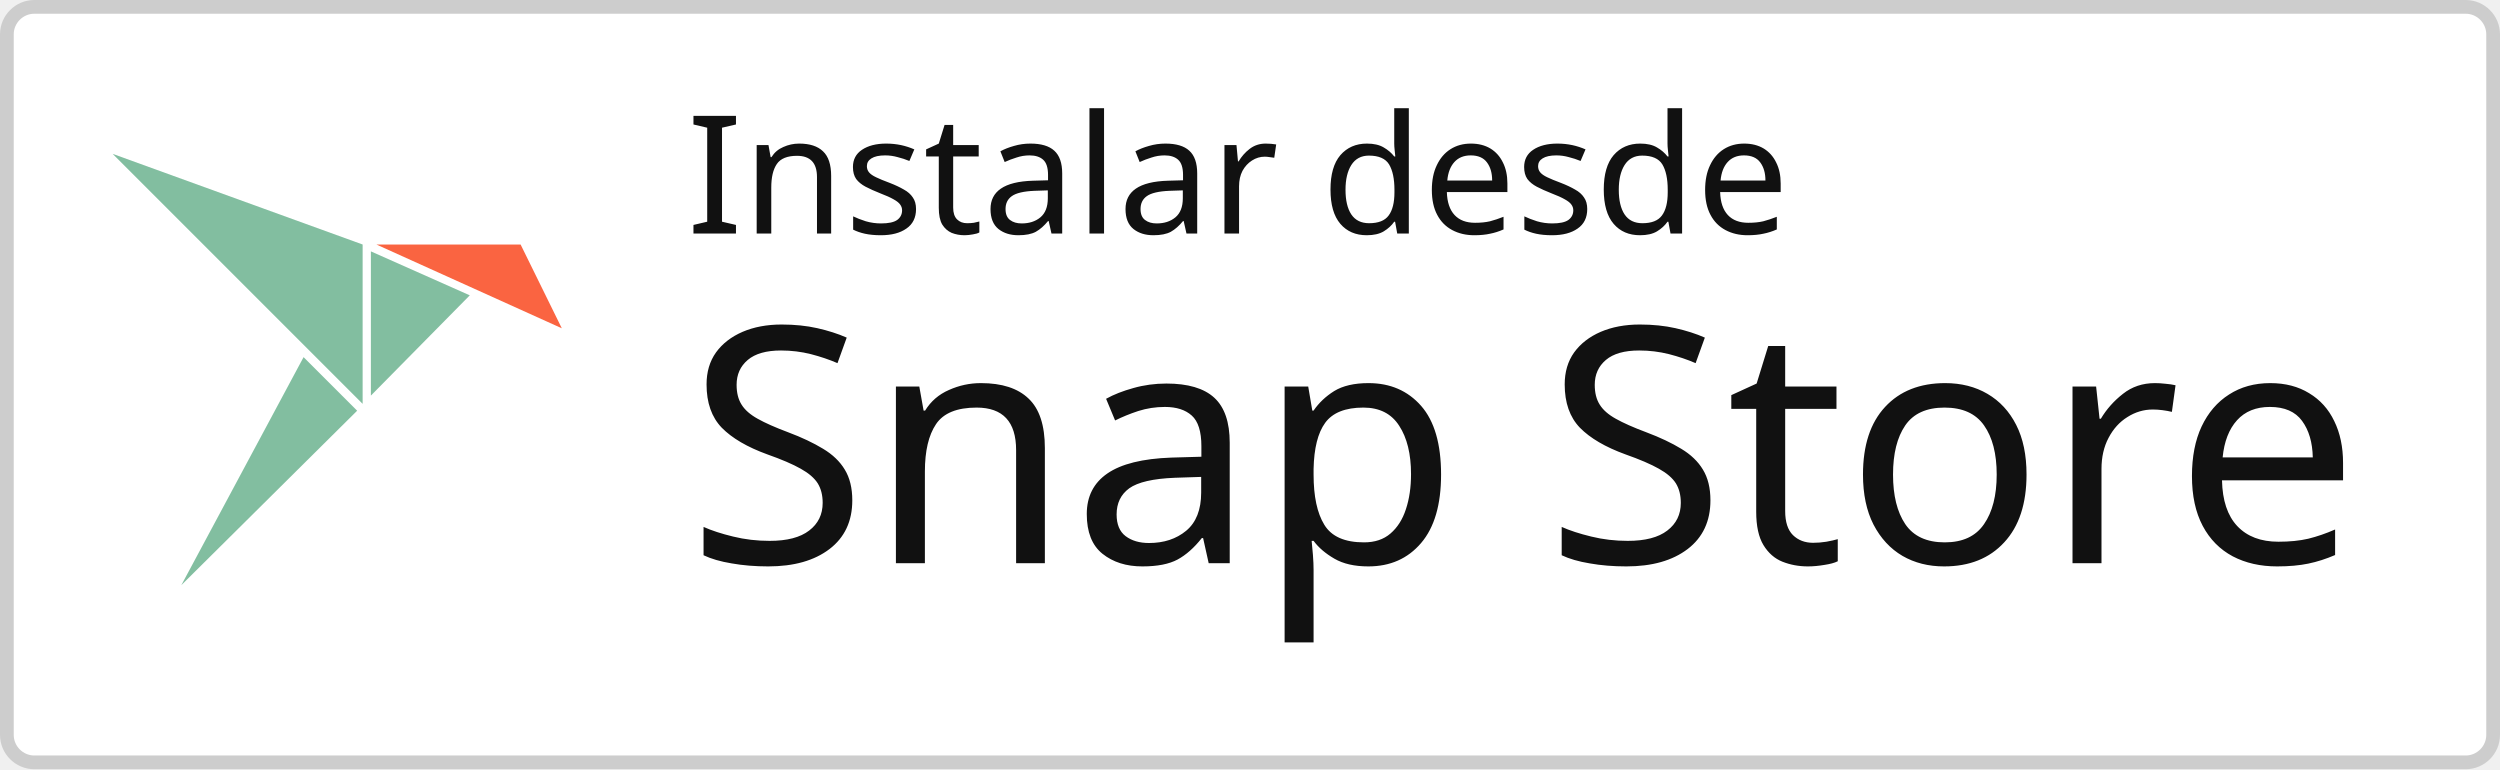
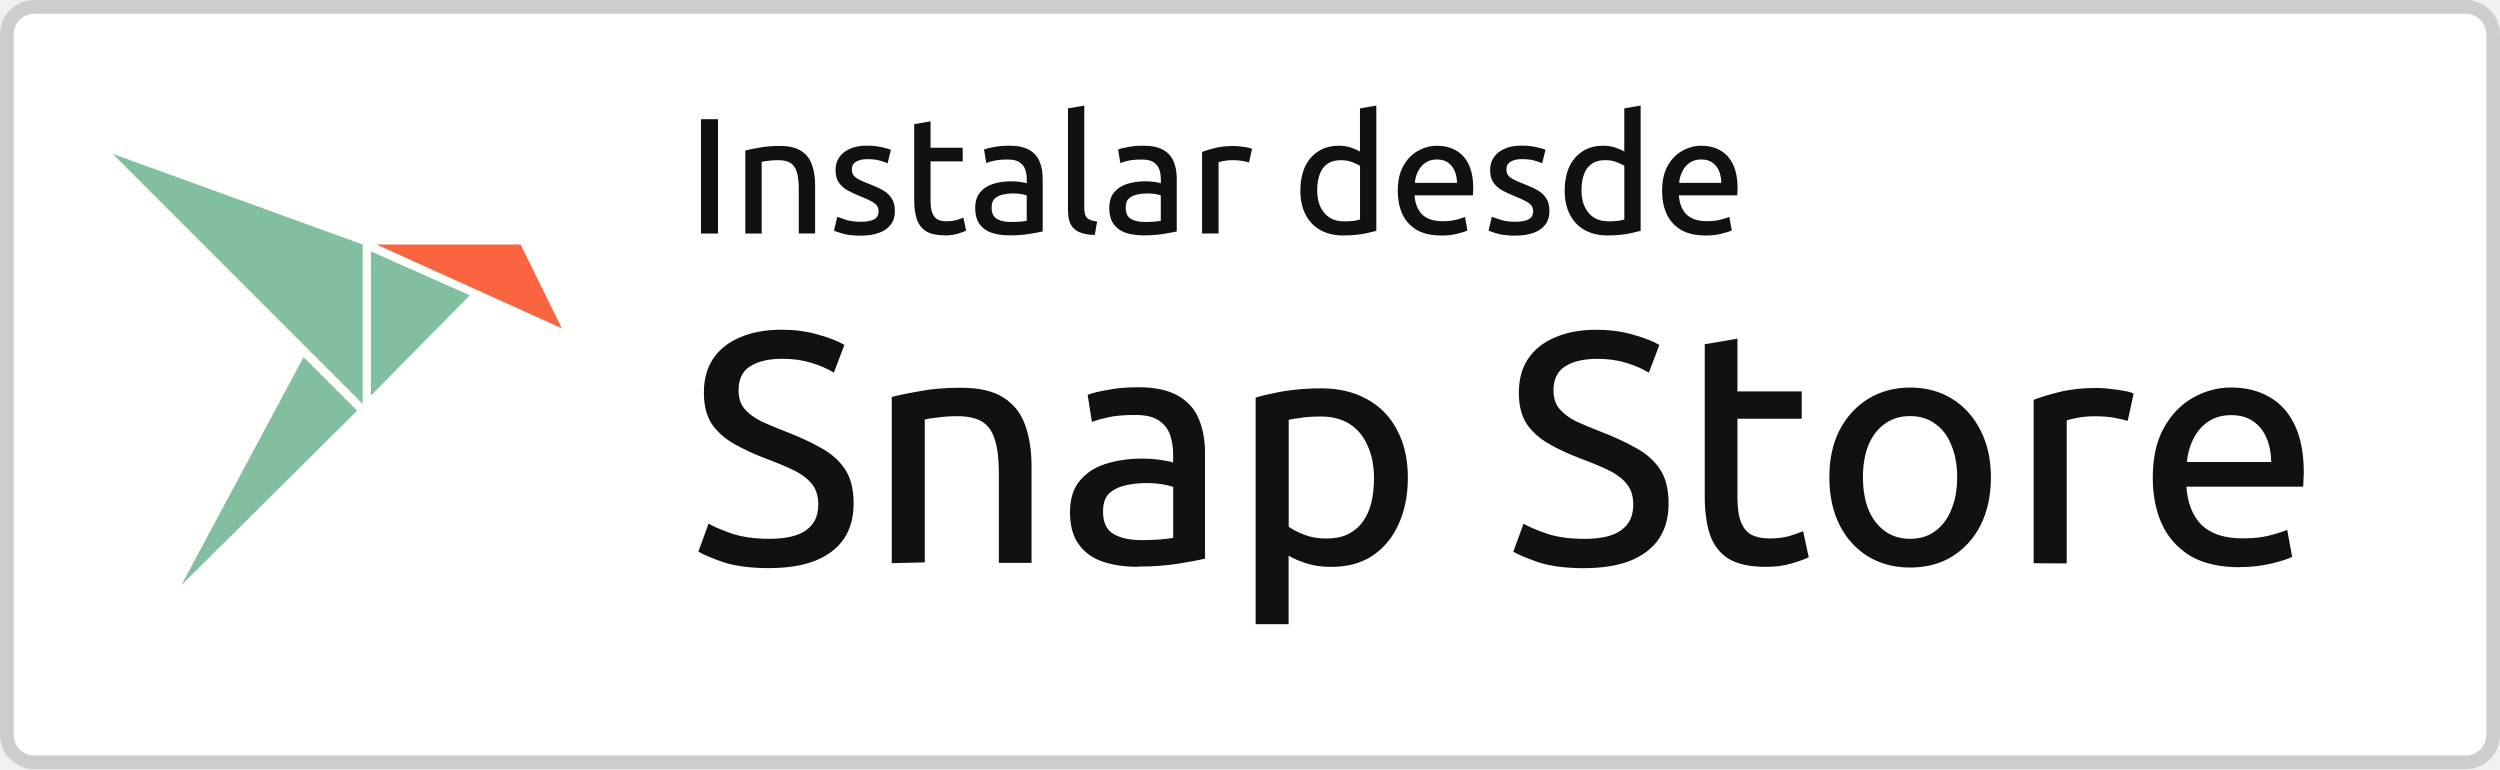
- <svg xmlns="http://www.w3.org/2000/svg" version="1.1" id="Layer_1" x="0px" y="0px" viewBox="0 0 182 56" style="enable-background:new 0 0 182 56;" xml:space="preserve">
-   <style type="text/css">
- 		.st0 {
+ <svg xmlns="http://www.w3.org/2000/svg" id="a" enable-background="new 0 0 182 56" version="1.1" viewBox="0 0 182 56">
+   <style id="b" type="text/css">.st0 {
			fill-rule: evenodd;
			clip-rule: evenodd;
			fill: #FFFFFF;
			stroke: #CDCDCD;
		}

		.st1 {
			fill: #82BEA0;
		}

		.st2 {
			fill: #FA6441;
		}

		.st3 {
			fill: #111111;
		}

		.st4 {
			font-family: 'Ubuntu';
		}

		.st5 {
			font-size: 12px;
			font-weight: 500;
		}

		.st6 {
			font-size: 24px;
			font-weight: 500;
- 		}
- 	</style>
-   <g>
-     <g id="White-badge">
-       <path id="Rectangle-path" class="st0" d="M2.5,0.5h177c1.1,0,2,0.9,2,2v51c0,1.1-0.9,2-2,2H2.5c-1.1,0-2-0.9-2-2v-51    C0.5,1.4,1.4,0.5,2.5,0.5z" />
-       <g id="logo" transform="translate(8, 11)">
-         <path id="body" class="st1" d="M19,17.8V7.3l7.2,3.2L19,17.8z M5.2,31.6L14.1,15l3.9,3.9L5.2,31.6z M0.2,0.2l18.2,6.6v11.6     L0.2,0.2z" />
-         <polygon id="head" class="st2" points="29.9,6.8 19.4,6.8 32.9,12.9" />
+ 		}</style>
+   <g id="e">
+     <g id="f">
+       <path id="g" class="st0" d="m2.5 0.5h177c1.1 0 2 0.9 2 2v51c0 1.1-0.9 2-2 2h-177c-1.1 0-2-0.9-2-2v-51c0-1.1 0.9-2 2-2z" />
+       <g id="h" transform="translate(8 11)">
+         <path id="i" class="st1" d="M19,17.8V7.3l7.2,3.2L19,17.8z M5.2,31.6L14.1,15l3.9,3.9L5.2,31.6z M0.2,0.2l18.2,6.6v11.6     L0.2,0.2z" />
+         <polygon id="j" class="st2" points="29.9 6.8 19.4 6.8 32.9 12.9" />
      </g>
-       <text transform="matrix(1 0 0 1 50 17)" class="st3 st4 st5">Instalar desde</text>
-       <text transform="matrix(1 0 0 1 50 41)" class="st3 st4 st6">Snap Store</text>
+       <path id="k" class="st3 st4 st5" transform="translate(50,17)" d="m1.03 0v-8.32h1.24v8.32zm3.23 0v-6.04q0.408-0.108 1.04-0.216 0.636-0.12 1.46-0.12 1.01 0 1.56 0.36 0.564 0.36 0.792 1.01 0.228 0.636 0.228 1.5v3.5h-1.19v-3.26q0-0.768-0.144-1.21-0.132-0.456-0.456-0.66t-0.912-0.204q-0.396 0-0.732 0.048-0.324 0.036-0.456 0.072v5.22zm8.41 0.156q-0.816 0-1.31-0.144-0.48-0.144-0.648-0.216l0.24-1.01q0.24 0.084 0.672 0.228 0.432 0.132 1.04 0.132t0.948-0.168q0.348-0.168 0.348-0.6 0-0.264-0.144-0.432-0.132-0.168-0.42-0.312-0.288-0.156-0.78-0.348-0.492-0.204-0.9-0.42-0.408-0.228-0.648-0.576t-0.24-0.912q0-0.54 0.276-0.936t0.78-0.612q0.516-0.228 1.21-0.228 0.612 0 1.07 0.108 0.468 0.096 0.696 0.192l-0.24 0.984q-0.204-0.096-0.564-0.192-0.348-0.108-0.924-0.108-0.48 0-0.804 0.18-0.312 0.18-0.312 0.564 0 0.264 0.12 0.432 0.132 0.168 0.408 0.312t0.72 0.312q0.6 0.228 1.02 0.468t0.636 0.6q0.228 0.348 0.228 0.912 0 0.588-0.3 0.984-0.288 0.396-0.852 0.6-0.552 0.204-1.33 0.204zm6.1-0.024q-0.852 0-1.34-0.288-0.48-0.3-0.684-0.876-0.192-0.576-0.192-1.39v-5.54l1.19-0.204v1.92h2.34v0.996h-2.34v2.87q0 0.564 0.132 0.9 0.132 0.324 0.384 0.456 0.264 0.132 0.648 0.132 0.408 0 0.708-0.084 0.312-0.096 0.516-0.18l0.204 0.948q-0.228 0.108-0.636 0.228t-0.924 0.12zm4.68 0q-0.72 0-1.28-0.192-0.552-0.192-0.864-0.636t-0.312-1.16q0-0.708 0.348-1.13 0.348-0.432 0.948-0.624t1.33-0.192q0.336 0 0.672 0.048 0.348 0.048 0.456 0.096v-0.288q0-0.384-0.108-0.708t-0.408-0.528q-0.288-0.204-0.864-0.204-0.6 0-0.984 0.084-0.372 0.084-0.588 0.168l-0.156-0.984q0.24-0.096 0.732-0.18 0.492-0.096 1.1-0.096 0.912 0 1.44 0.3 0.54 0.3 0.768 0.852 0.228 0.54 0.228 1.25v3.84q-0.3 0.072-0.96 0.18t-1.5 0.108zm0.12-0.972q0.372 0 0.672-0.024 0.312-0.024 0.504-0.06v-1.85q-0.108-0.048-0.372-0.096t-0.636-0.048-0.732 0.084q-0.348 0.072-0.588 0.288-0.228 0.216-0.228 0.66 0 0.588 0.372 0.816t1.01 0.228zm6.13 0.948q-0.72-0.024-1.15-0.216-0.432-0.204-0.624-0.6-0.18-0.396-0.18-1.02v-7.38l1.19-0.204v7.43q0 0.54 0.192 0.744 0.204 0.204 0.744 0.264zm3.51 0.024q-0.72 0-1.28-0.192-0.552-0.192-0.864-0.636t-0.312-1.16q0-0.708 0.348-1.13 0.348-0.432 0.948-0.624t1.33-0.192q0.336 0 0.672 0.048 0.348 0.048 0.456 0.096v-0.288q0-0.384-0.108-0.708t-0.408-0.528q-0.288-0.204-0.864-0.204-0.6 0-0.984 0.084-0.372 0.084-0.588 0.168l-0.156-0.984q0.24-0.096 0.732-0.18 0.492-0.096 1.1-0.096 0.912 0 1.44 0.3 0.54 0.3 0.768 0.852 0.228 0.54 0.228 1.25v3.84q-0.3 0.072-0.96 0.18t-1.5 0.108zm0.12-0.972q0.372 0 0.672-0.024 0.312-0.024 0.504-0.06v-1.85q-0.108-0.048-0.372-0.096t-0.636-0.048-0.732 0.084q-0.348 0.072-0.588 0.288-0.228 0.216-0.228 0.66 0 0.588 0.372 0.816t1.01 0.228zm4.18 0.84v-5.94q0.372-0.144 0.948-0.288 0.588-0.144 1.37-0.144 0.228 0 0.48 0.036 0.264 0.024 0.492 0.072 0.228 0.036 0.348 0.096l-0.216 0.996q-0.156-0.048-0.468-0.108-0.3-0.06-0.732-0.06-0.36 0-0.648 0.06-0.276 0.048-0.372 0.096v5.18zm10.3 0.144q-0.96 0-1.67-0.384-0.708-0.396-1.09-1.13t-0.384-1.74q0-0.984 0.324-1.72 0.336-0.732 0.96-1.14 0.636-0.42 1.52-0.42 0.516 0 0.9 0.144 0.396 0.132 0.636 0.276v-3.14l1.19-0.204v9.12q-0.264 0.072-0.636 0.156-0.36 0.084-0.804 0.132t-0.948 0.048zm0.012-1.03q0.432 0 0.732-0.036 0.3-0.048 0.456-0.096v-3.9q-0.192-0.144-0.564-0.276-0.372-0.144-0.816-0.144-0.468 0-0.804 0.156-0.324 0.156-0.54 0.456-0.204 0.3-0.3 0.708-0.096 0.396-0.096 0.876 0 0.708 0.24 1.21t0.672 0.78q0.432 0.264 1.02 0.264zm7.1 1.03q-1.1 0-1.81-0.42-0.696-0.432-1.03-1.16-0.324-0.732-0.324-1.67 0-1.1 0.408-1.82 0.408-0.732 1.06-1.09 0.66-0.372 1.38-0.372 0.816 0 1.4 0.348 0.6 0.336 0.924 1.03 0.324 0.684 0.324 1.74 0 0.108-0.012 0.24 0 0.132-0.012 0.252h-4.25q0.06 0.888 0.552 1.39 0.504 0.492 1.5 0.492 0.576 0 0.984-0.108 0.42-0.108 0.636-0.204l0.18 0.984q-0.204 0.108-0.744 0.24-0.528 0.132-1.16 0.132zm-1.92-3.83h3.07q-0.012-0.504-0.18-0.888t-0.492-0.6q-0.312-0.216-0.792-0.216-0.492 0-0.84 0.24t-0.54 0.636q-0.192 0.384-0.228 0.828zm7.32 3.84q-0.816 0-1.31-0.144-0.48-0.144-0.648-0.216l0.24-1.01q0.24 0.084 0.672 0.228 0.432 0.132 1.04 0.132t0.948-0.168q0.348-0.168 0.348-0.6 0-0.264-0.144-0.432-0.132-0.168-0.42-0.312-0.288-0.156-0.78-0.348-0.492-0.204-0.9-0.42-0.408-0.228-0.648-0.576t-0.24-0.912q0-0.54 0.276-0.936t0.78-0.612q0.516-0.228 1.21-0.228 0.612 0 1.07 0.108 0.468 0.096 0.696 0.192l-0.24 0.984q-0.204-0.096-0.564-0.192-0.348-0.108-0.924-0.108-0.48 0-0.804 0.18-0.312 0.18-0.312 0.564 0 0.264 0.12 0.432 0.132 0.168 0.408 0.312t0.72 0.312q0.6 0.228 1.02 0.468t0.636 0.6q0.228 0.348 0.228 0.912 0 0.588-0.3 0.984-0.288 0.396-0.852 0.6-0.552 0.204-1.33 0.204zm6.73-0.012q-0.96 0-1.67-0.384-0.708-0.396-1.09-1.13t-0.384-1.74q0-0.984 0.324-1.72 0.336-0.732 0.96-1.14 0.636-0.42 1.52-0.42 0.516 0 0.9 0.144 0.396 0.132 0.636 0.276v-3.14l1.19-0.204v9.12q-0.264 0.072-0.636 0.156-0.36 0.084-0.804 0.132t-0.948 0.048zm0.012-1.03q0.432 0 0.732-0.036 0.3-0.048 0.456-0.096v-3.9q-0.192-0.144-0.564-0.276-0.372-0.144-0.816-0.144-0.468 0-0.804 0.156-0.324 0.156-0.54 0.456-0.204 0.3-0.3 0.708-0.096 0.396-0.096 0.876 0 0.708 0.24 1.21t0.672 0.78q0.432 0.264 1.02 0.264zm7.1 1.03q-1.1 0-1.81-0.42-0.696-0.432-1.03-1.16-0.324-0.732-0.324-1.67 0-1.1 0.408-1.82 0.408-0.732 1.06-1.09 0.66-0.372 1.38-0.372 0.816 0 1.4 0.348 0.6 0.336 0.924 1.03 0.324 0.684 0.324 1.74 0 0.108-0.012 0.24 0 0.132-0.012 0.252h-4.25q0.06 0.888 0.552 1.39 0.504 0.492 1.5 0.492 0.576 0 0.984-0.108 0.42-0.108 0.636-0.204l0.18 0.984q-0.204 0.108-0.744 0.24-0.528 0.132-1.16 0.132zm-1.92-3.83h3.07q-0.012-0.504-0.18-0.888t-0.492-0.6q-0.312-0.216-0.792-0.216-0.492 0-0.84 0.24t-0.54 0.636q-0.192 0.384-0.228 0.828z" fill="#111" aria-label="Instalar desde" />
+       <path id="l" class="st3 st4 st6" transform="translate(50,41)" d="m6.02 0.36q-2.04 0-3.36-0.432-1.3-0.456-1.82-0.768l0.744-2.04q0.576 0.336 1.68 0.72 1.13 0.384 2.76 0.384 1.8 0 2.66-0.624 0.888-0.624 0.888-1.87 0-0.96-0.504-1.54-0.48-0.576-1.34-0.984t-2.02-0.84q-1.27-0.48-2.28-1.06t-1.61-1.44q-0.576-0.888-0.576-2.28 0-1.46 0.672-2.47 0.696-1.03 1.97-1.56 1.27-0.552 3-0.552 1.49 0 2.69 0.36 1.2 0.336 1.9 0.744l-0.768 2.02q-0.696-0.432-1.66-0.72-0.936-0.288-2.09-0.288-1.49 0-2.35 0.552-0.84 0.528-0.84 1.75 0 0.816 0.432 1.34 0.456 0.528 1.22 0.912 0.792 0.36 1.78 0.744 1.49 0.576 2.59 1.2 1.1 0.6 1.73 1.54t0.624 2.52q0 1.51-0.72 2.57-0.72 1.03-2.09 1.58-1.37 0.528-3.31 0.528zm8.9-0.36v-12.1q0.816-0.216 2.09-0.432 1.27-0.24 2.93-0.24 2.02 0 3.12 0.72 1.13 0.72 1.58 2.02 0.456 1.27 0.456 3v7.01h-2.38v-6.53q0-1.54-0.288-2.42-0.264-0.912-0.912-1.32t-1.82-0.408q-0.792 0-1.46 0.096-0.648 0.072-0.912 0.144v10.4zm17.9 0.264q-1.44 0-2.57-0.384-1.1-0.384-1.73-1.27t-0.624-2.33q0-1.42 0.696-2.26 0.696-0.864 1.9-1.25t2.66-0.384q0.672 0 1.34 0.096 0.696 0.096 0.912 0.192v-0.576q0-0.768-0.216-1.42t-0.816-1.06q-0.576-0.408-1.73-0.408-1.2 0-1.97 0.168-0.744 0.168-1.18 0.336l-0.312-1.97q0.48-0.192 1.46-0.36 0.984-0.192 2.21-0.192 1.82 0 2.88 0.6 1.08 0.6 1.54 1.7 0.456 1.08 0.456 2.5v7.68q-0.6 0.144-1.92 0.36t-3 0.216zm0.24-1.94q0.744 0 1.34-0.048 0.624-0.048 1.01-0.12v-3.7q-0.216-0.096-0.744-0.192t-1.27-0.096-1.46 0.168q-0.696 0.144-1.18 0.576-0.456 0.432-0.456 1.32 0 1.18 0.744 1.63t2.02 0.456zm8.35 6.12v-16.5q0.552-0.168 1.27-0.312 0.744-0.168 1.63-0.264t1.87-0.096q1.94 0 3.34 0.792 1.42 0.768 2.18 2.23 0.792 1.46 0.792 3.48 0 1.92-0.672 3.38-0.648 1.46-1.9 2.3-1.22 0.816-3.02 0.816-1.01 0-1.82-0.264-0.792-0.264-1.27-0.552v4.99zm5.14-6.24q0.936 0 1.58-0.312 0.672-0.336 1.08-0.912 0.432-0.6 0.624-1.39 0.192-0.816 0.192-1.78 0-1.39-0.48-2.4-0.456-1.03-1.32-1.56t-2.06-0.528q-0.864 0-1.46 0.096-0.576 0.072-0.888 0.144v7.78q0.384 0.288 1.1 0.576 0.744 0.288 1.63 0.288zm18.8 2.16q-2.04 0-3.36-0.432-1.3-0.456-1.82-0.768l0.744-2.04q0.576 0.336 1.68 0.72 1.13 0.384 2.76 0.384 1.8 0 2.66-0.624 0.888-0.624 0.888-1.87 0-0.96-0.504-1.54-0.48-0.576-1.34-0.984t-2.02-0.84q-1.27-0.48-2.28-1.06t-1.61-1.44q-0.576-0.888-0.576-2.28 0-1.46 0.672-2.47 0.696-1.03 1.97-1.56 1.27-0.552 3-0.552 1.49 0 2.69 0.36 1.2 0.336 1.9 0.744l-0.768 2.02q-0.696-0.432-1.66-0.72-0.936-0.288-2.09-0.288-1.49 0-2.35 0.552-0.84 0.528-0.84 1.75 0 0.816 0.432 1.34 0.456 0.528 1.22 0.912 0.792 0.36 1.78 0.744 1.49 0.576 2.59 1.2 1.1 0.6 1.73 1.54t0.624 2.52q0 1.51-0.72 2.57-0.72 1.03-2.09 1.58-1.37 0.528-3.31 0.528zm13.2-0.096q-1.7 0-2.69-0.576-0.96-0.6-1.37-1.75-0.384-1.15-0.384-2.78v-11.1l2.38-0.408v3.84h4.68v1.99h-4.68v5.74q0 1.13 0.264 1.8 0.264 0.648 0.768 0.912 0.528 0.264 1.3 0.264 0.816 0 1.42-0.168 0.624-0.192 1.03-0.36l0.408 1.9q-0.456 0.216-1.27 0.456t-1.85 0.24zm10.5 0.048q-1.73 0-3.07-0.816-1.32-0.816-2.06-2.28-0.744-1.49-0.744-3.48 0-1.97 0.744-3.43 0.768-1.46 2.09-2.28 1.34-0.816 3.05-0.816 1.73 0 3.05 0.816t2.06 2.28q0.768 1.46 0.768 3.43 0 1.99-0.744 3.48-0.744 1.46-2.06 2.28-1.3 0.816-3.07 0.816zm0-2.09q1.08 0 1.82-0.552 0.768-0.552 1.18-1.56 0.432-1.01 0.432-2.38 0-1.34-0.432-2.35-0.408-1.01-1.18-1.54-0.744-0.552-1.82-0.552-1.06 0-1.82 0.552-0.768 0.528-1.2 1.54-0.408 1.01-0.408 2.35 0 1.37 0.408 2.38 0.432 1.01 1.2 1.56t1.82 0.552zm9 1.78v-11.9q0.744-0.288 1.9-0.576 1.18-0.288 2.74-0.288 0.456 0 0.96 0.072 0.528 0.048 0.984 0.144 0.456 0.072 0.696 0.192l-0.432 1.99q-0.312-0.096-0.936-0.216-0.6-0.12-1.46-0.12-0.72 0-1.3 0.12-0.552 0.096-0.744 0.192v10.4zm15 0.288q-2.21 0-3.62-0.84-1.39-0.864-2.06-2.33-0.648-1.46-0.648-3.34 0-2.21 0.816-3.65 0.816-1.46 2.11-2.18 1.32-0.744 2.76-0.744 1.63 0 2.81 0.696 1.2 0.672 1.85 2.06 0.648 1.37 0.648 3.48 0 0.216-0.024 0.48 0 0.264-0.024 0.504h-8.5q0.12 1.78 1.1 2.78 1.01 0.984 3 0.984 1.15 0 1.97-0.216 0.84-0.216 1.27-0.408l0.36 1.97q-0.408 0.216-1.49 0.48-1.06 0.264-2.33 0.264zm-3.84-7.66h6.14q-0.024-1.01-0.36-1.78t-0.984-1.2q-0.624-0.432-1.58-0.432-0.984 0-1.68 0.48t-1.08 1.27q-0.384 0.768-0.456 1.66z" fill="#111" aria-label="Snap Store" />
    </g>
  </g>
</svg>
